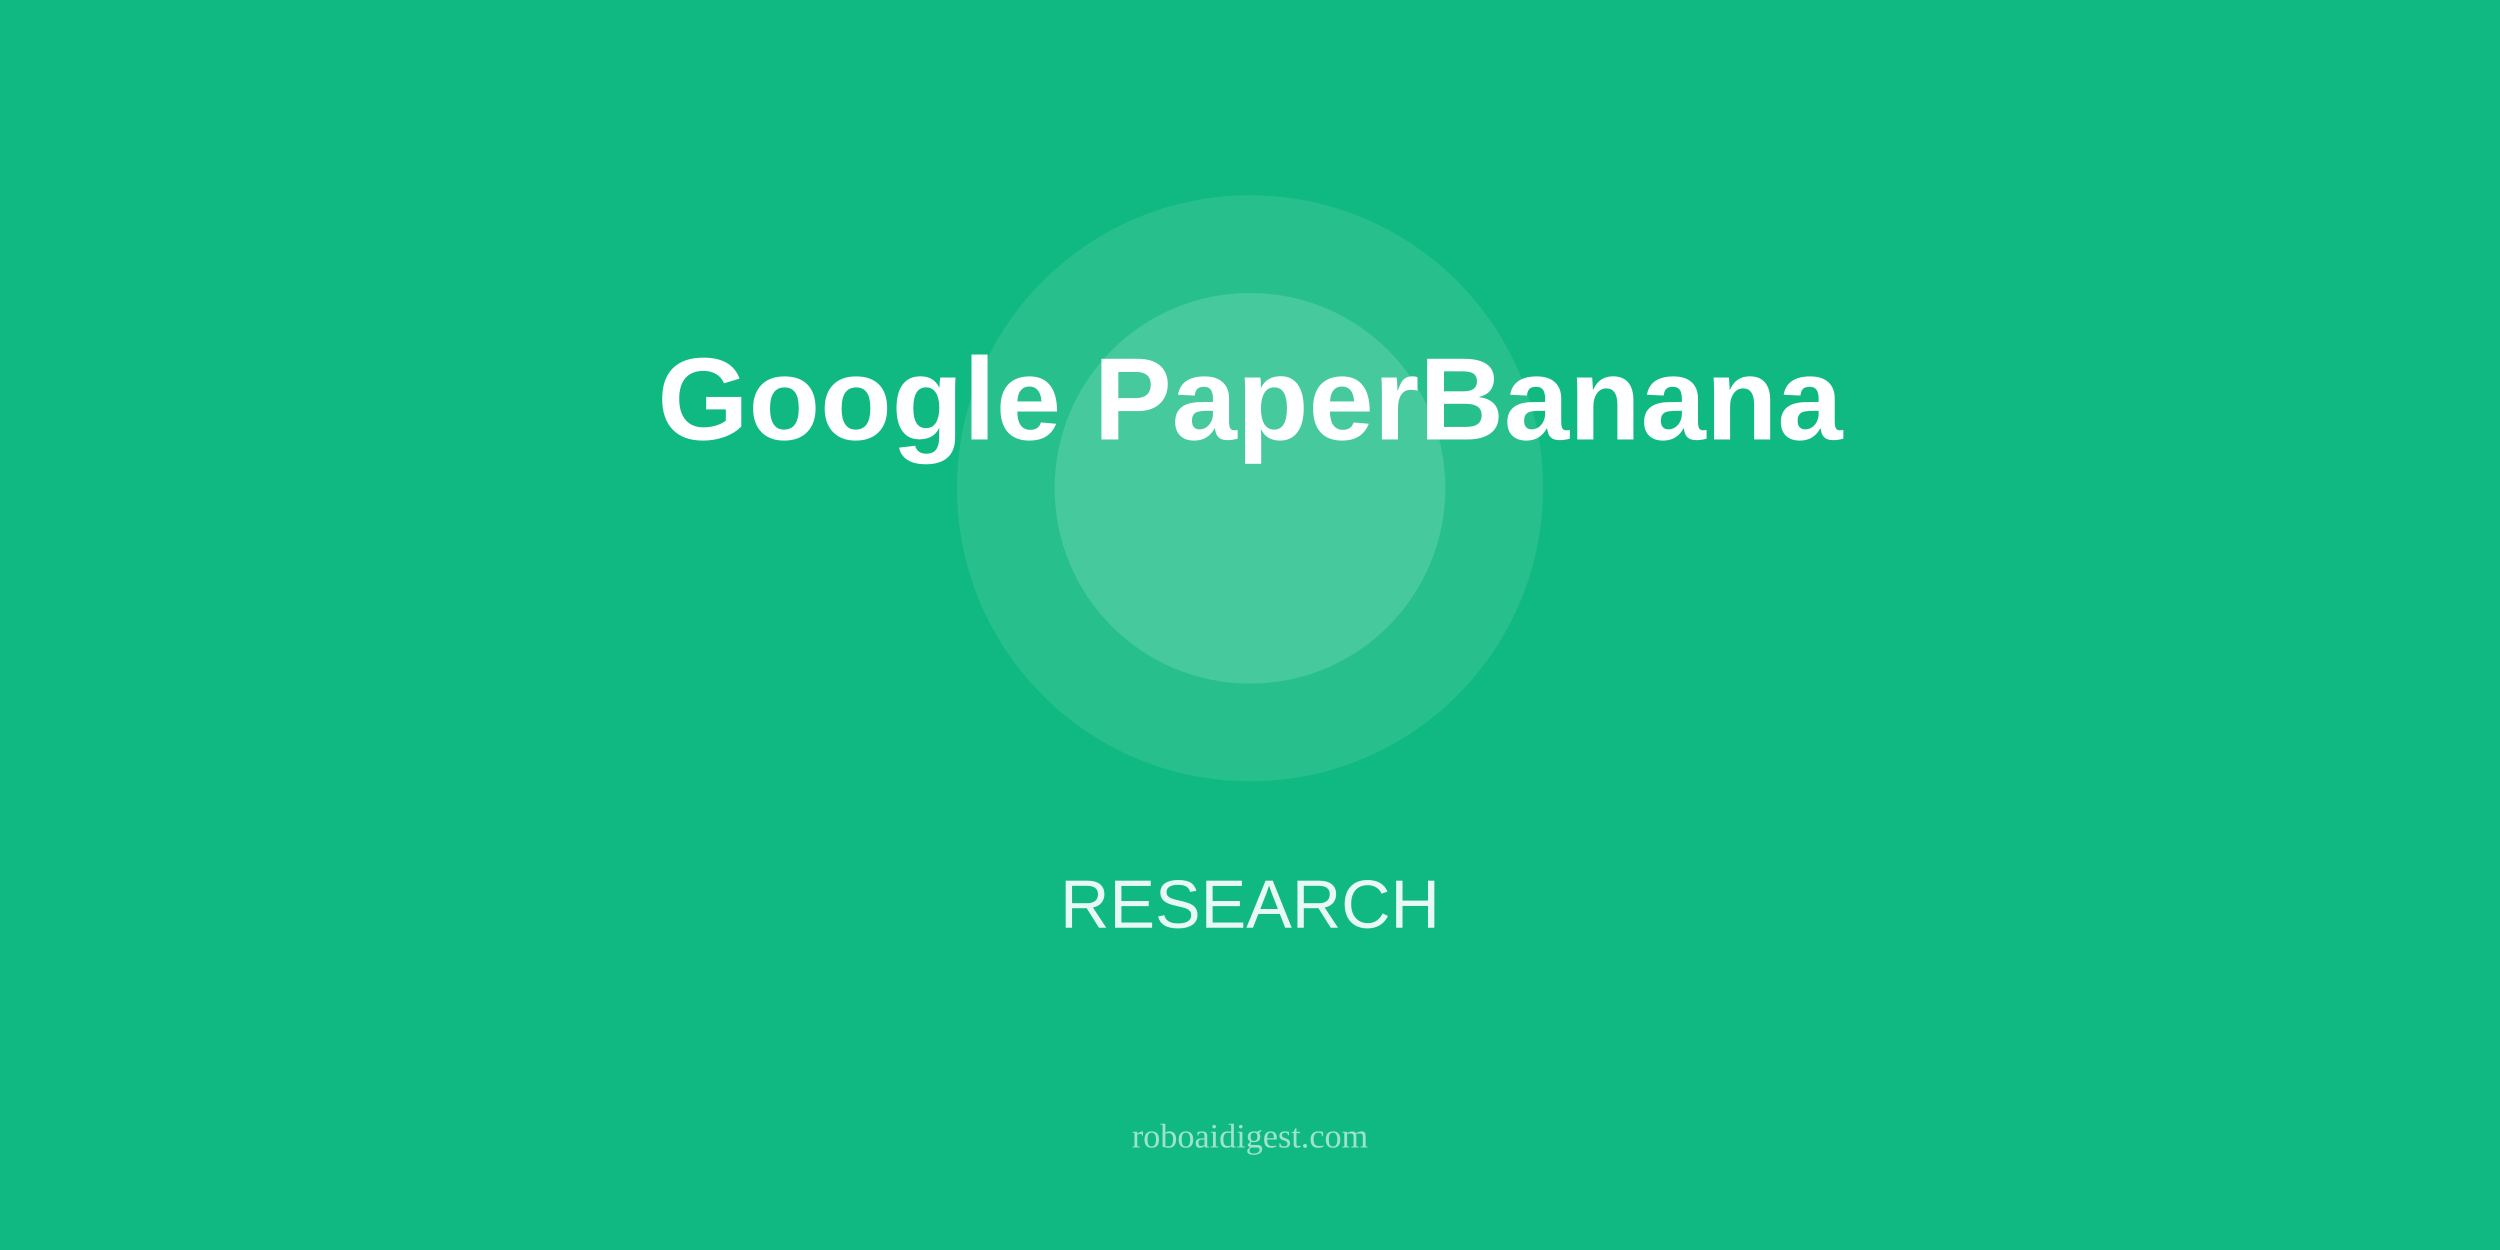
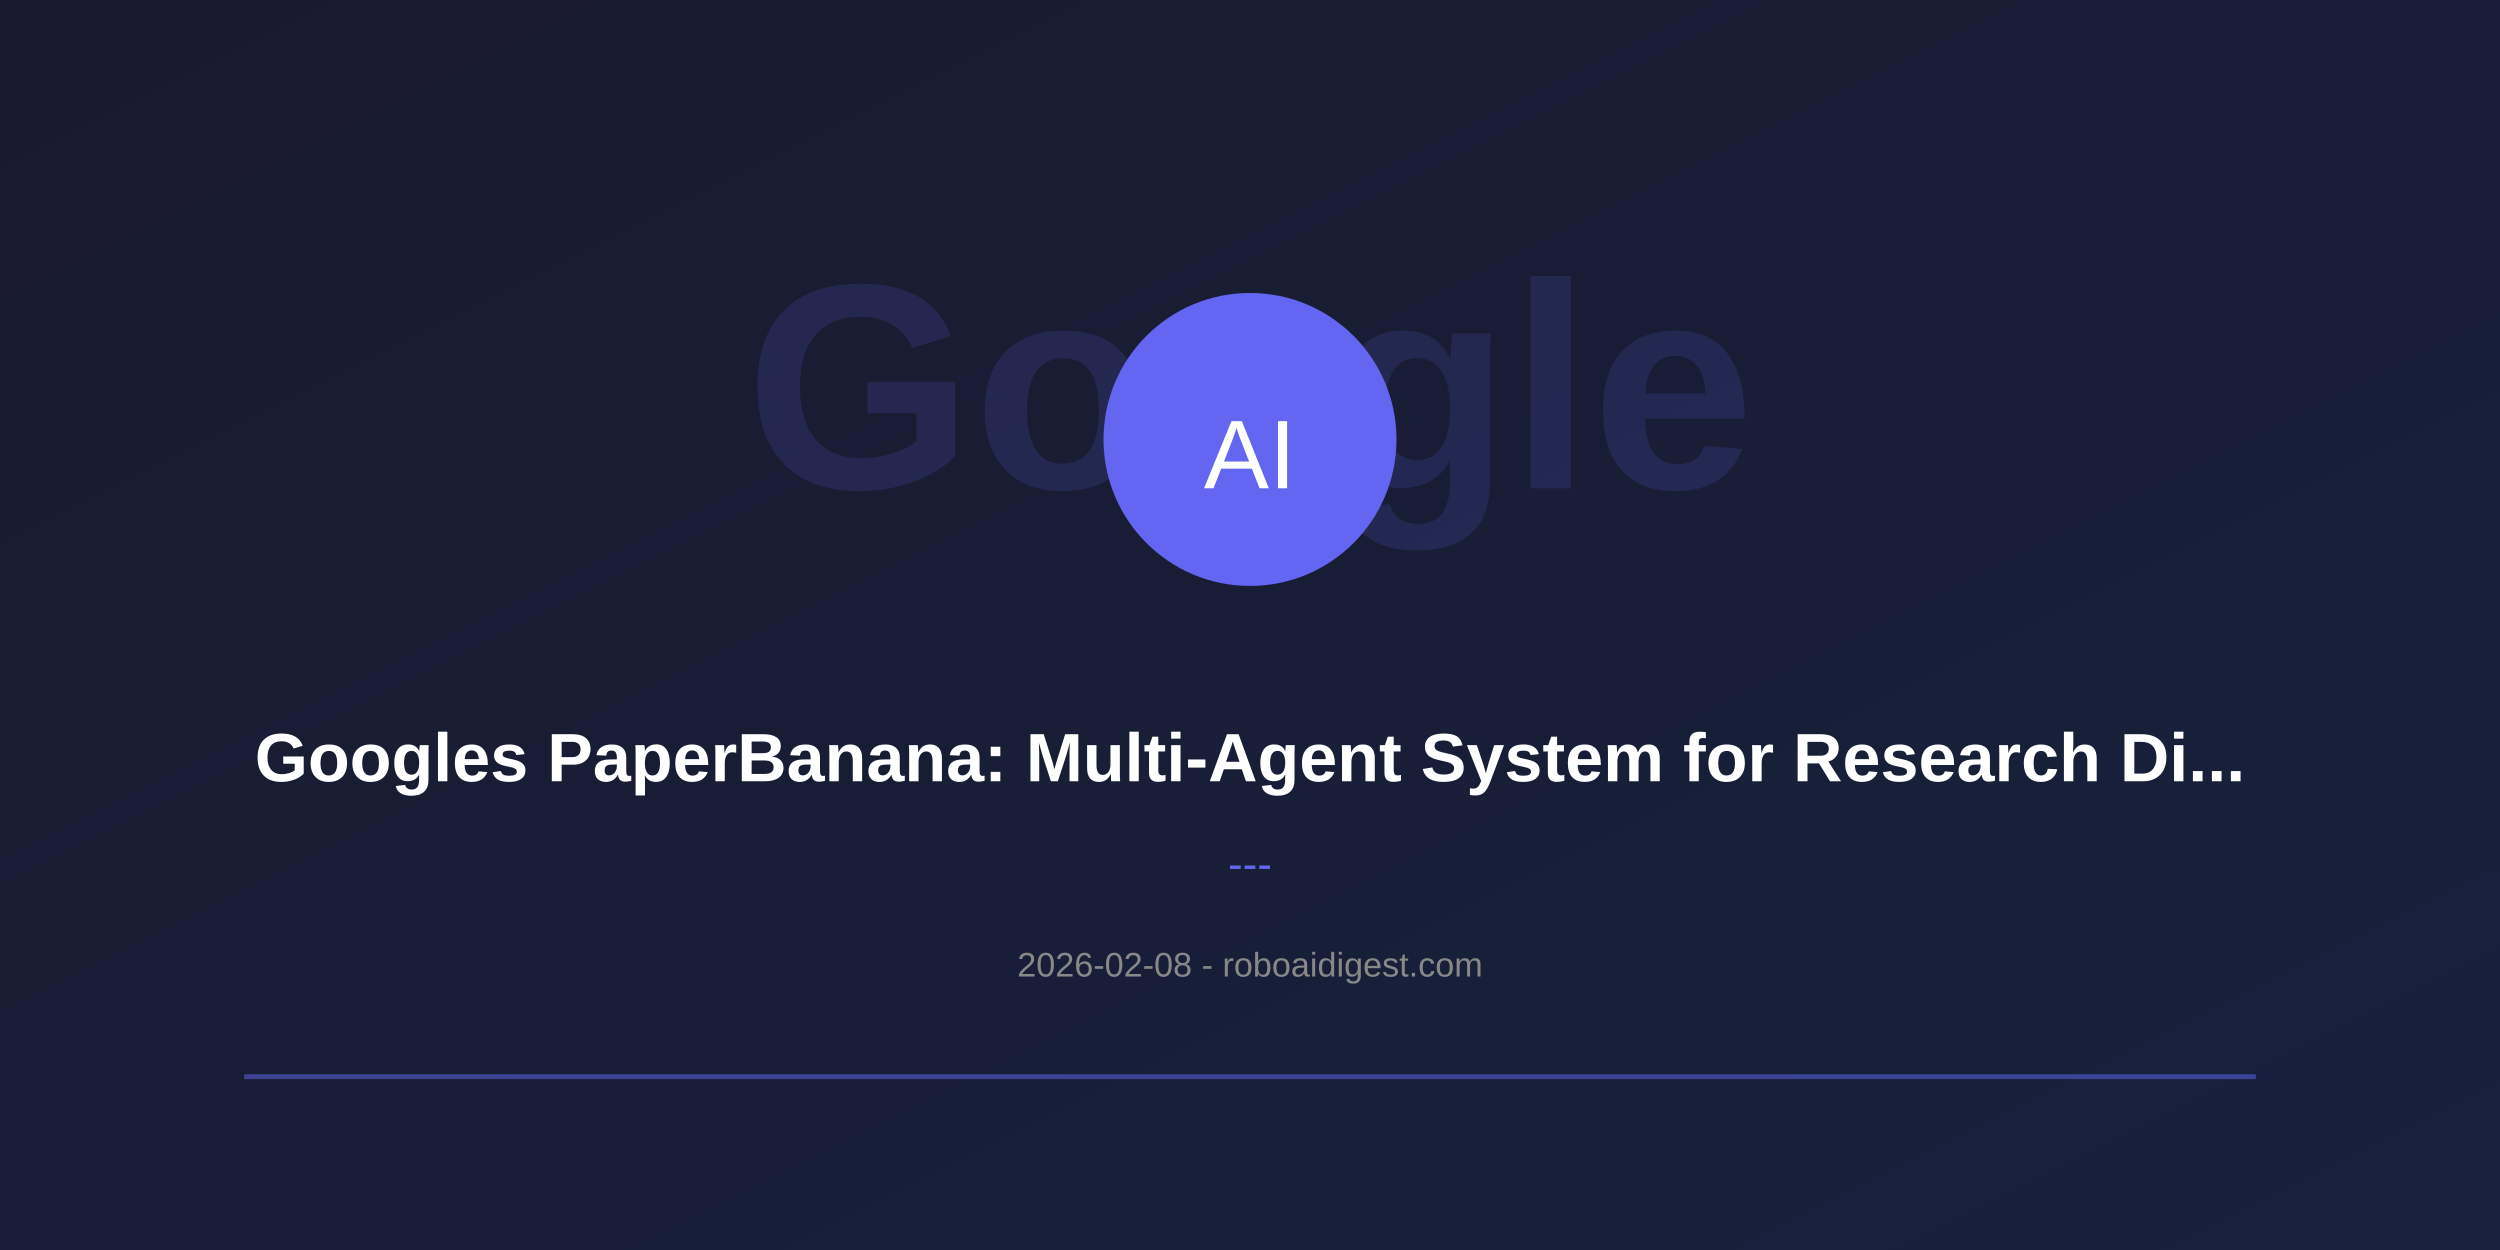
- <svg xmlns="http://www.w3.org/2000/svg" width="1024" height="512">
-   <rect width="1024" height="512" fill="#10b981" />
-   <circle cx="512" cy="200" r="120" fill="white" opacity="0.1" />
-   <circle cx="512" cy="200" r="80" fill="white" opacity="0.15" />
-   <text x="512" y="180" font-size="48" font-weight="bold" fill="white" text-anchor="middle" font-family="Arial,sans-serif">
-     Google PaperBanana
-   </text>
-   <text x="512" y="380" font-size="28" fill="white" text-anchor="middle" opacity="0.9" font-family="Arial,sans-serif">
-     RESEARCH
-   </text>
-   <text x="512" y="470" font-size="14" fill="white" opacity="0.6" text-anchor="middle">roboaidigest.com</text>
+ <svg xmlns="http://www.w3.org/2000/svg" width="1024" height="512" viewBox="0 0 1024 512">
+   <defs>
+     <linearGradient id="bg" x1="0%" y1="0%" x2="100%" y2="100%">
+       <stop offset="0%" style="stop-color:#1a1a2e" />
+       <stop offset="100%" style="stop-color:#16213e" />
+     </linearGradient>
+   </defs>
+   <rect width="1024" height="512" fill="url(#bg)" />
+   <text x="512" y="200" font-family="Arial Black, Arial" font-size="120" font-weight="bold" fill="#6366f1" text-anchor="middle" opacity="0.15">Google</text>
+   <circle cx="512" cy="180" r="60" fill="#6366f1" />
+   <text x="512" y="200" font-size="40" fill="white" text-anchor="middle" font-family="Arial">AI</text>
+   <text x="512" y="320" font-family="Arial" font-size="28" font-weight="bold" fill="white" text-anchor="middle" max-width="900">Googles PaperBanana: Multi-Agent System for Research Di...</text>
+   <text x="512" y="360" font-family="Arial" font-size="18" fill="#6366f1" text-anchor="middle">---</text>
+   <text x="512" y="400" font-family="Arial" font-size="14" fill="#888" text-anchor="middle">2026-02-08 - roboaidigest.com</text>
+   <rect x="100" y="440" width="824" height="2" fill="#6366f1" opacity="0.5" />
</svg>
